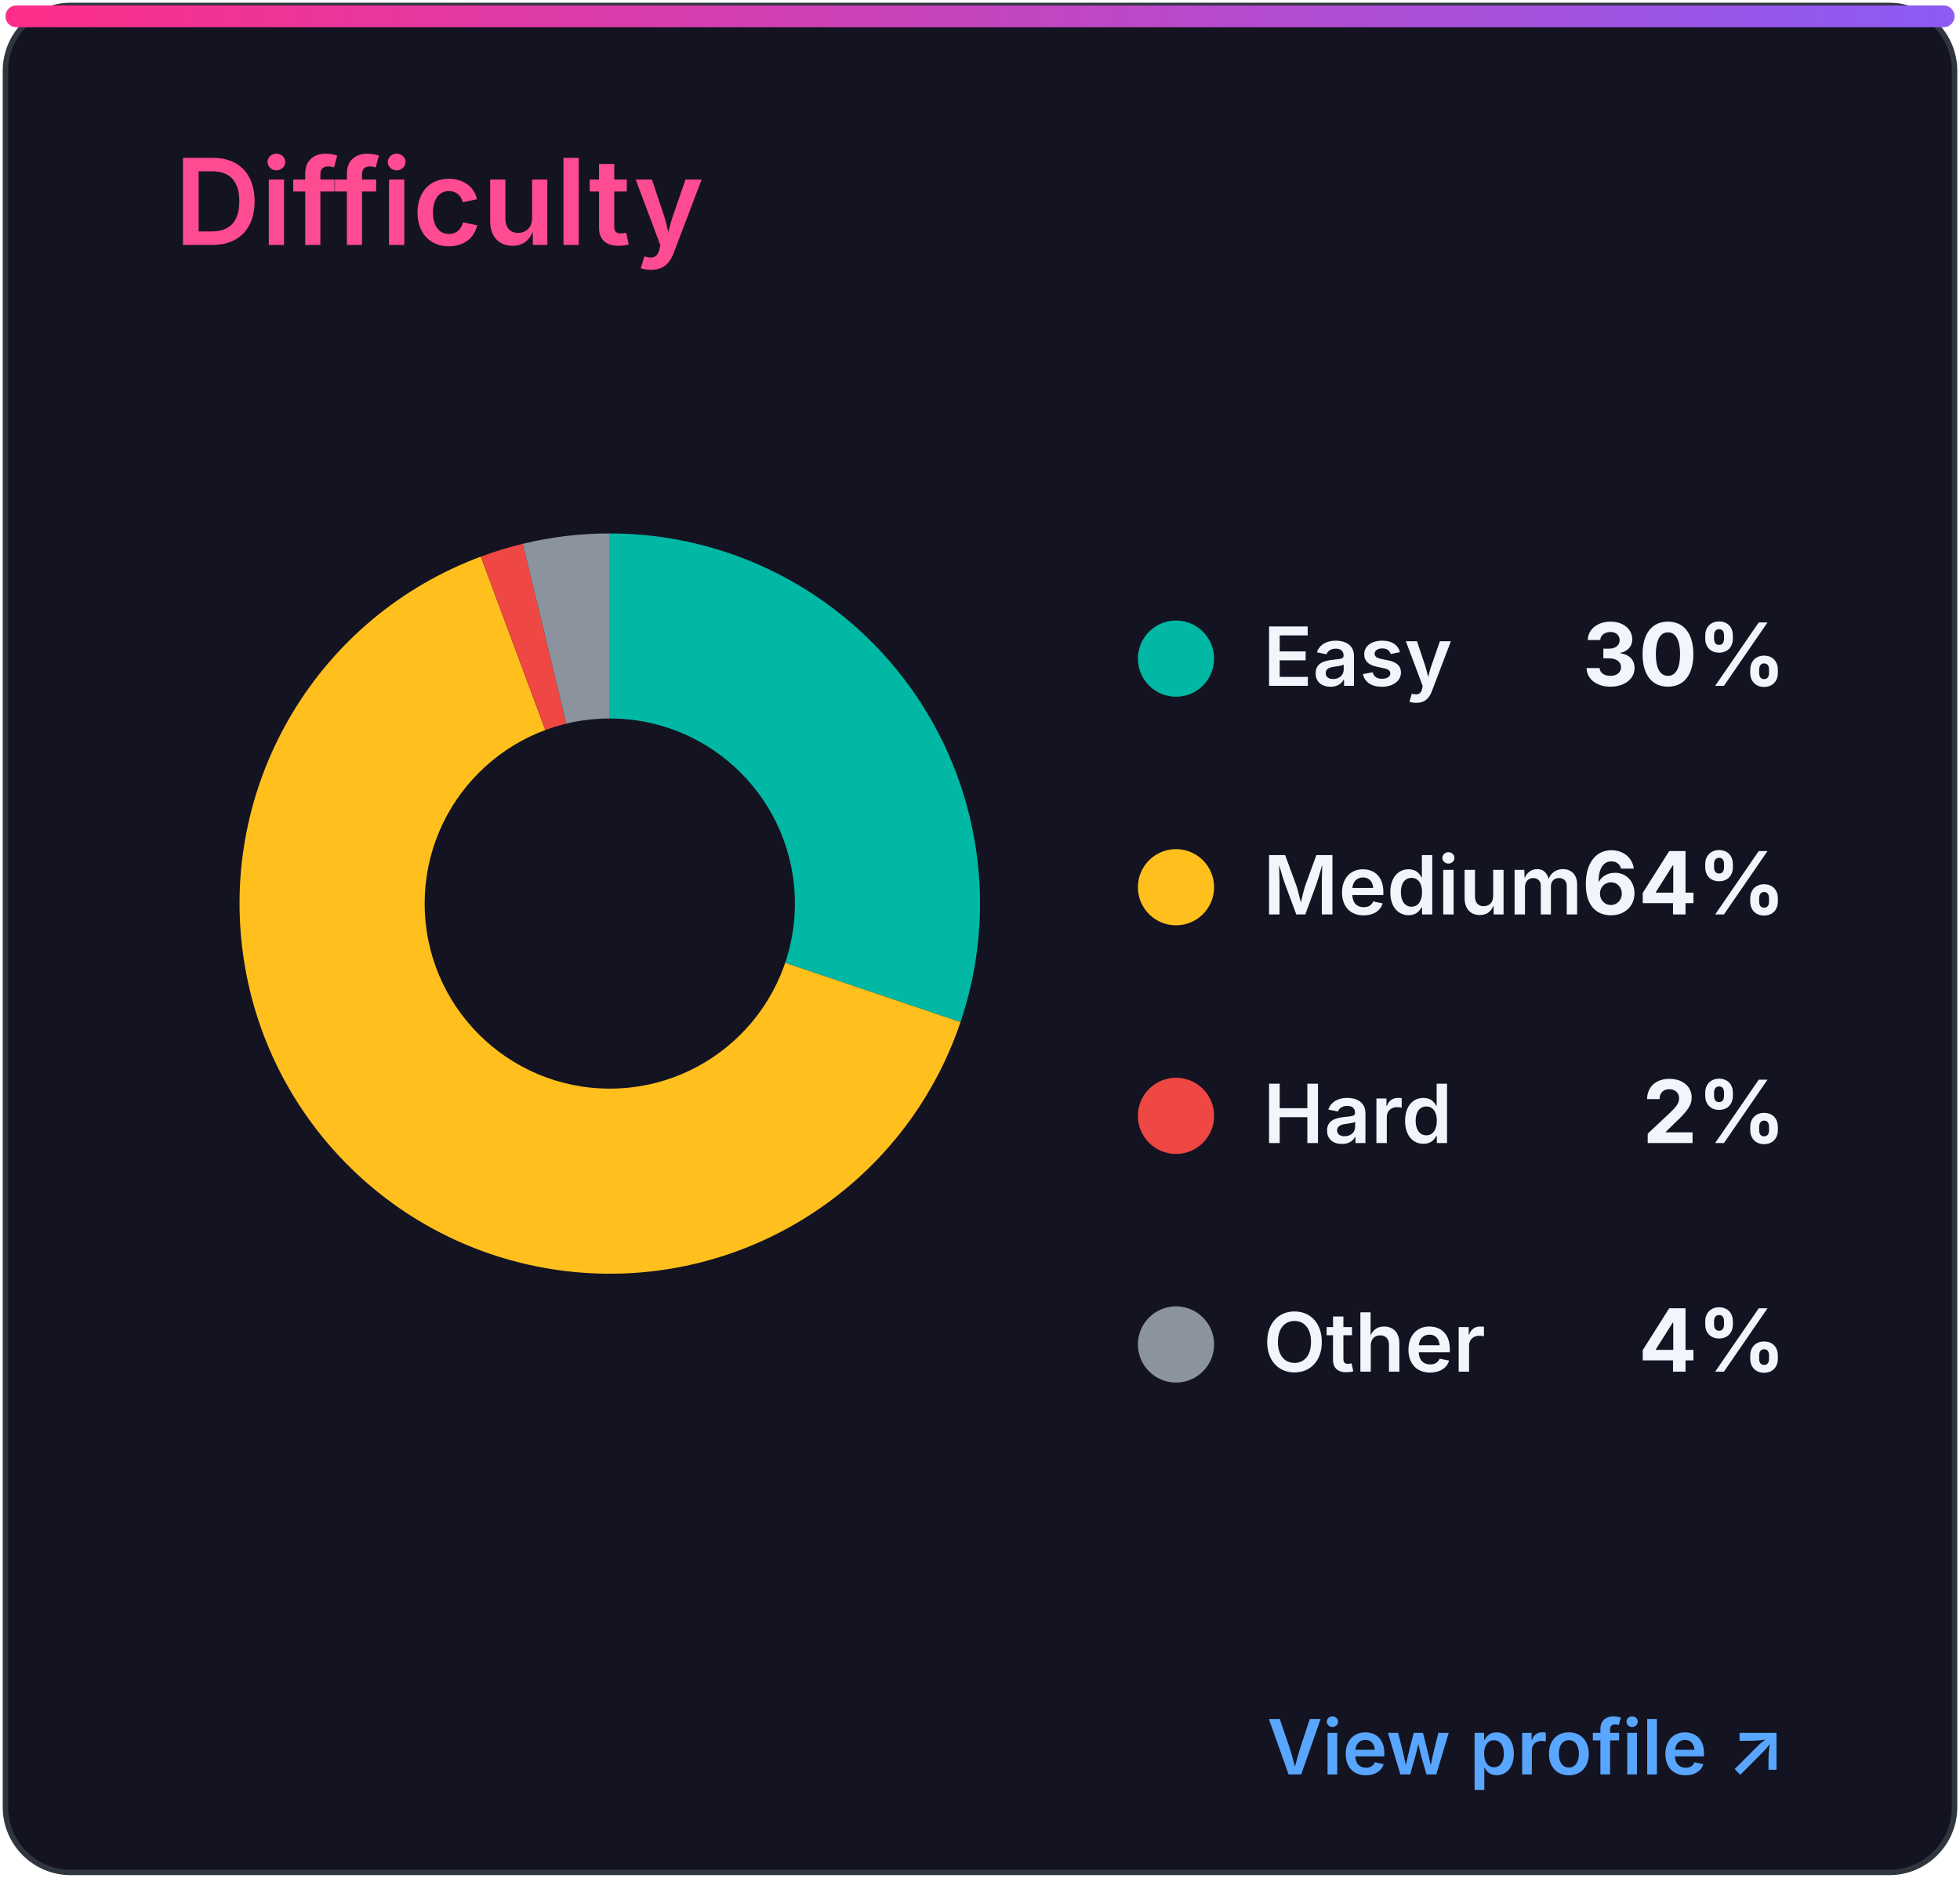
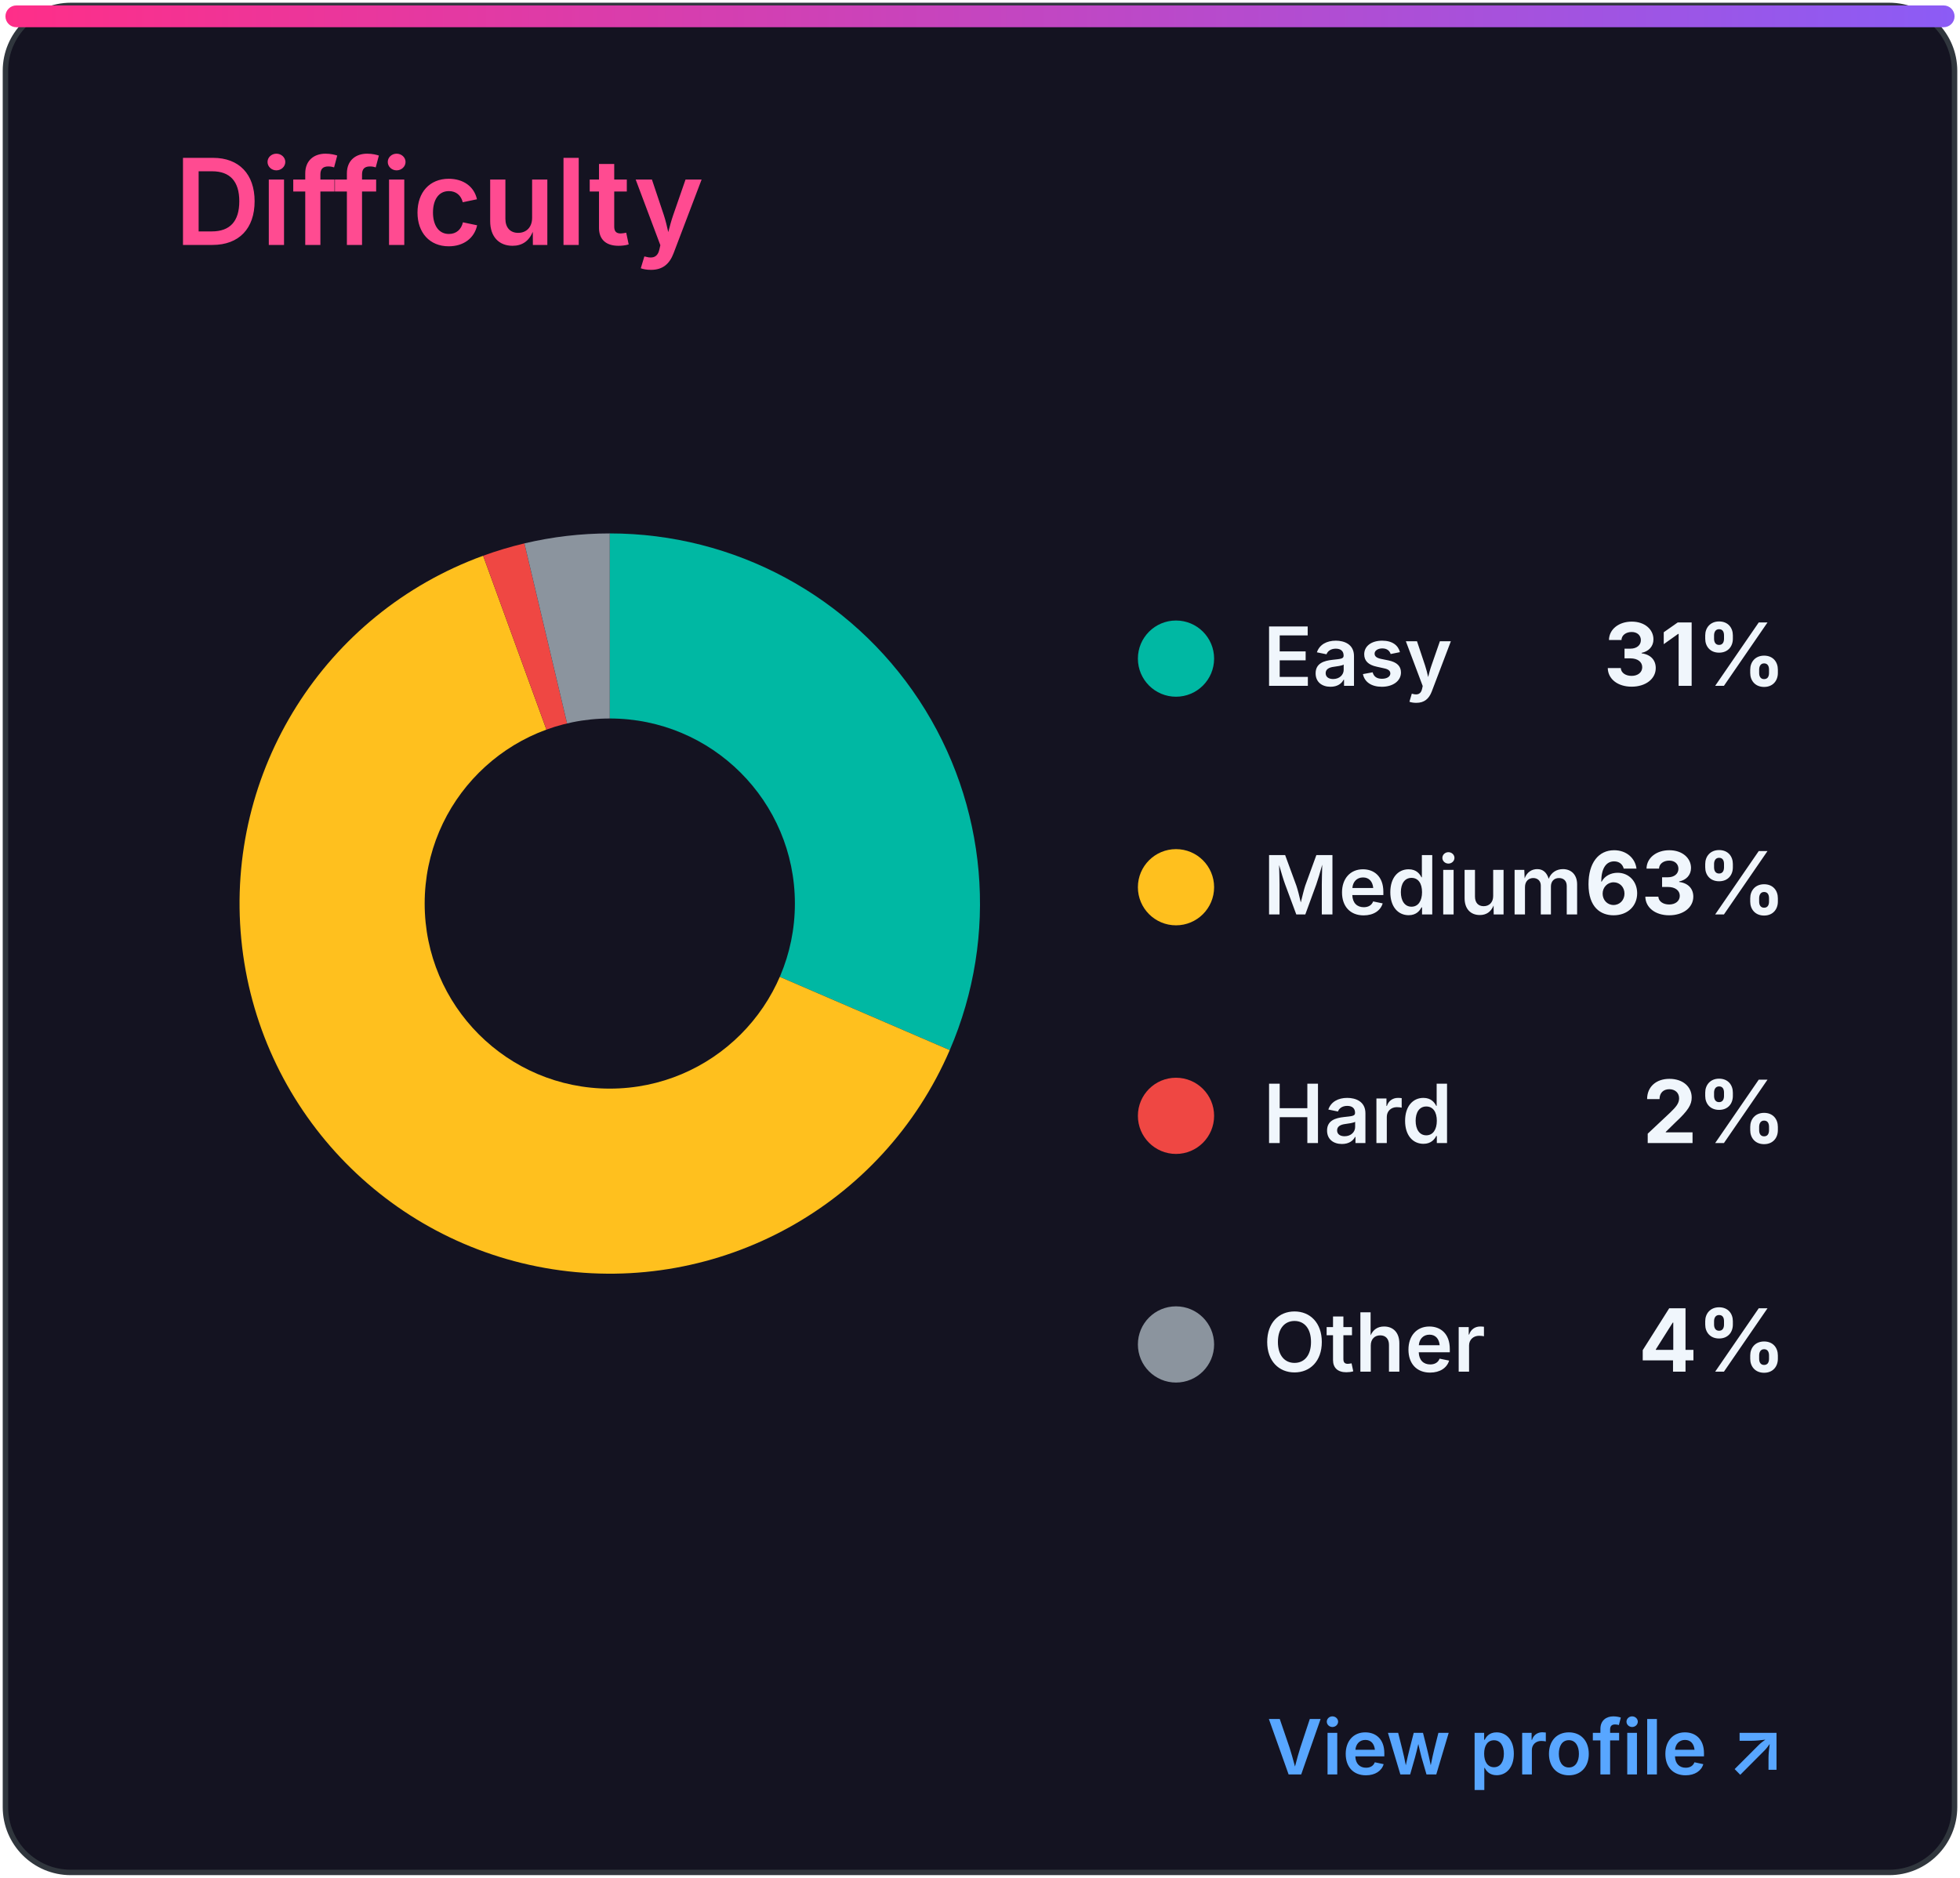
<svg xmlns="http://www.w3.org/2000/svg" width="360" height="345" viewBox="0 0 360 345" role="img" aria-labelledby="title desc">
  <defs>
    <linearGradient id="accent" x1="0" x2="1">
      <stop stop-color="#ff2e88" />
      <stop offset="1" stop-color="#8b5cf6" />
    </linearGradient>
    <clipPath id="bar">
      <rect x="32" y="82" width="296" height="8" rx="4" />
    </clipPath>
    <style>
.heading{font:600 22px -apple-system,BlinkMacSystemFont,'Segoe UI',sans-serif;fill:#ff4b91}
.eyebrow{font:600 10px -apple-system,BlinkMacSystemFont,'Segoe UI',sans-serif;letter-spacing:1.2px;fill:#8b949e}
.total{font:700 52px -apple-system,BlinkMacSystemFont,'Segoe UI',sans-serif;fill:#f0f6fc}
.metric{font:600 15px -apple-system,BlinkMacSystemFont,'Segoe UI',sans-serif;fill:#f0f6fc}
.count{font:700 16px -apple-system,BlinkMacSystemFont,'Segoe UI',sans-serif;fill:#f0f6fc}
.muted{font:500 13px -apple-system,BlinkMacSystemFont,'Segoe UI',sans-serif;fill:#8b949e}
.language{font:700 31px -apple-system,BlinkMacSystemFont,'Segoe UI',sans-serif;fill:#f0f6fc}
.link{font:600 14px -apple-system,BlinkMacSystemFont,'Segoe UI',sans-serif;fill:#58a6ff}
</style>
  </defs>
  <rect x="1" y="1" width="358" height="343" rx="12" fill="#141321" stroke="#30363d" />
  <rect x="1" y="1" width="358" height="4" rx="2" fill="url(#accent)" />
  <text x="32" y="45" class="heading">Difficulty</text>
-   <path d="M 112 166 L 112.00 98.00 A 68 68 0 0 1 176.42 187.78 Z" fill="#00b8a3" />
-   <path d="M 112 166 L 176.42 187.78 A 68 68 0 1 1 88.32 102.26 Z" fill="#ffc01e" />
-   <path d="M 112 166 L 88.32 102.26 A 68 68 0 0 1 96.03 99.90 Z" fill="#ef4743" />
-   <path d="M 112 166 L 96.03 99.90 A 68 68 0 0 1 112.00 98.00 Z" fill="#8b949e" />
+   <path d="M 112 166 L 112.00 98.00 A 68 68 0 0 1 174.44 192.93 Z" fill="#00b8a3" />
+   <path d="M 112 166 L 174.44 192.93 A 68 68 0 1 1 88.74 102.10 Z" fill="#ffc01e" />
+   <path d="M 112 166 L 88.74 102.10 A 68 68 0 0 1 96.32 99.83 Z" fill="#ef4743" />
+   <path d="M 112 166 L 96.32 99.83 A 68 68 0 0 1 112.00 98.00 Z" fill="#8b949e" />
  <circle cx="112" cy="166" r="34" fill="#141321" />
  <circle cx="216" cy="121" r="7" fill="#00b8a3" />
  <text x="232" y="126" class="metric">Easy</text>
-   <text x="328" y="126" class="count" text-anchor="end">30%</text>
+   <text x="328" y="126" class="count" text-anchor="end">31%</text>
  <circle cx="216" cy="163" r="7" fill="#ffc01e" />
  <text x="232" y="168" class="metric">Medium</text>
-   <text x="328" y="168" class="count" text-anchor="end">64%</text>
+   <text x="328" y="168" class="count" text-anchor="end">63%</text>
  <circle cx="216" cy="205" r="7" fill="#ef4743" />
  <text x="232" y="210" class="metric">Hard</text>
  <text x="328" y="210" class="count" text-anchor="end">2%</text>
  <circle cx="216" cy="247" r="7" fill="#8b949e" />
  <text x="232" y="252" class="metric">Other</text>
  <text x="328" y="252" class="count" text-anchor="end">4%</text>
  <text x="328" y="326" class="link" text-anchor="end">View profile ↗</text>
</svg>
